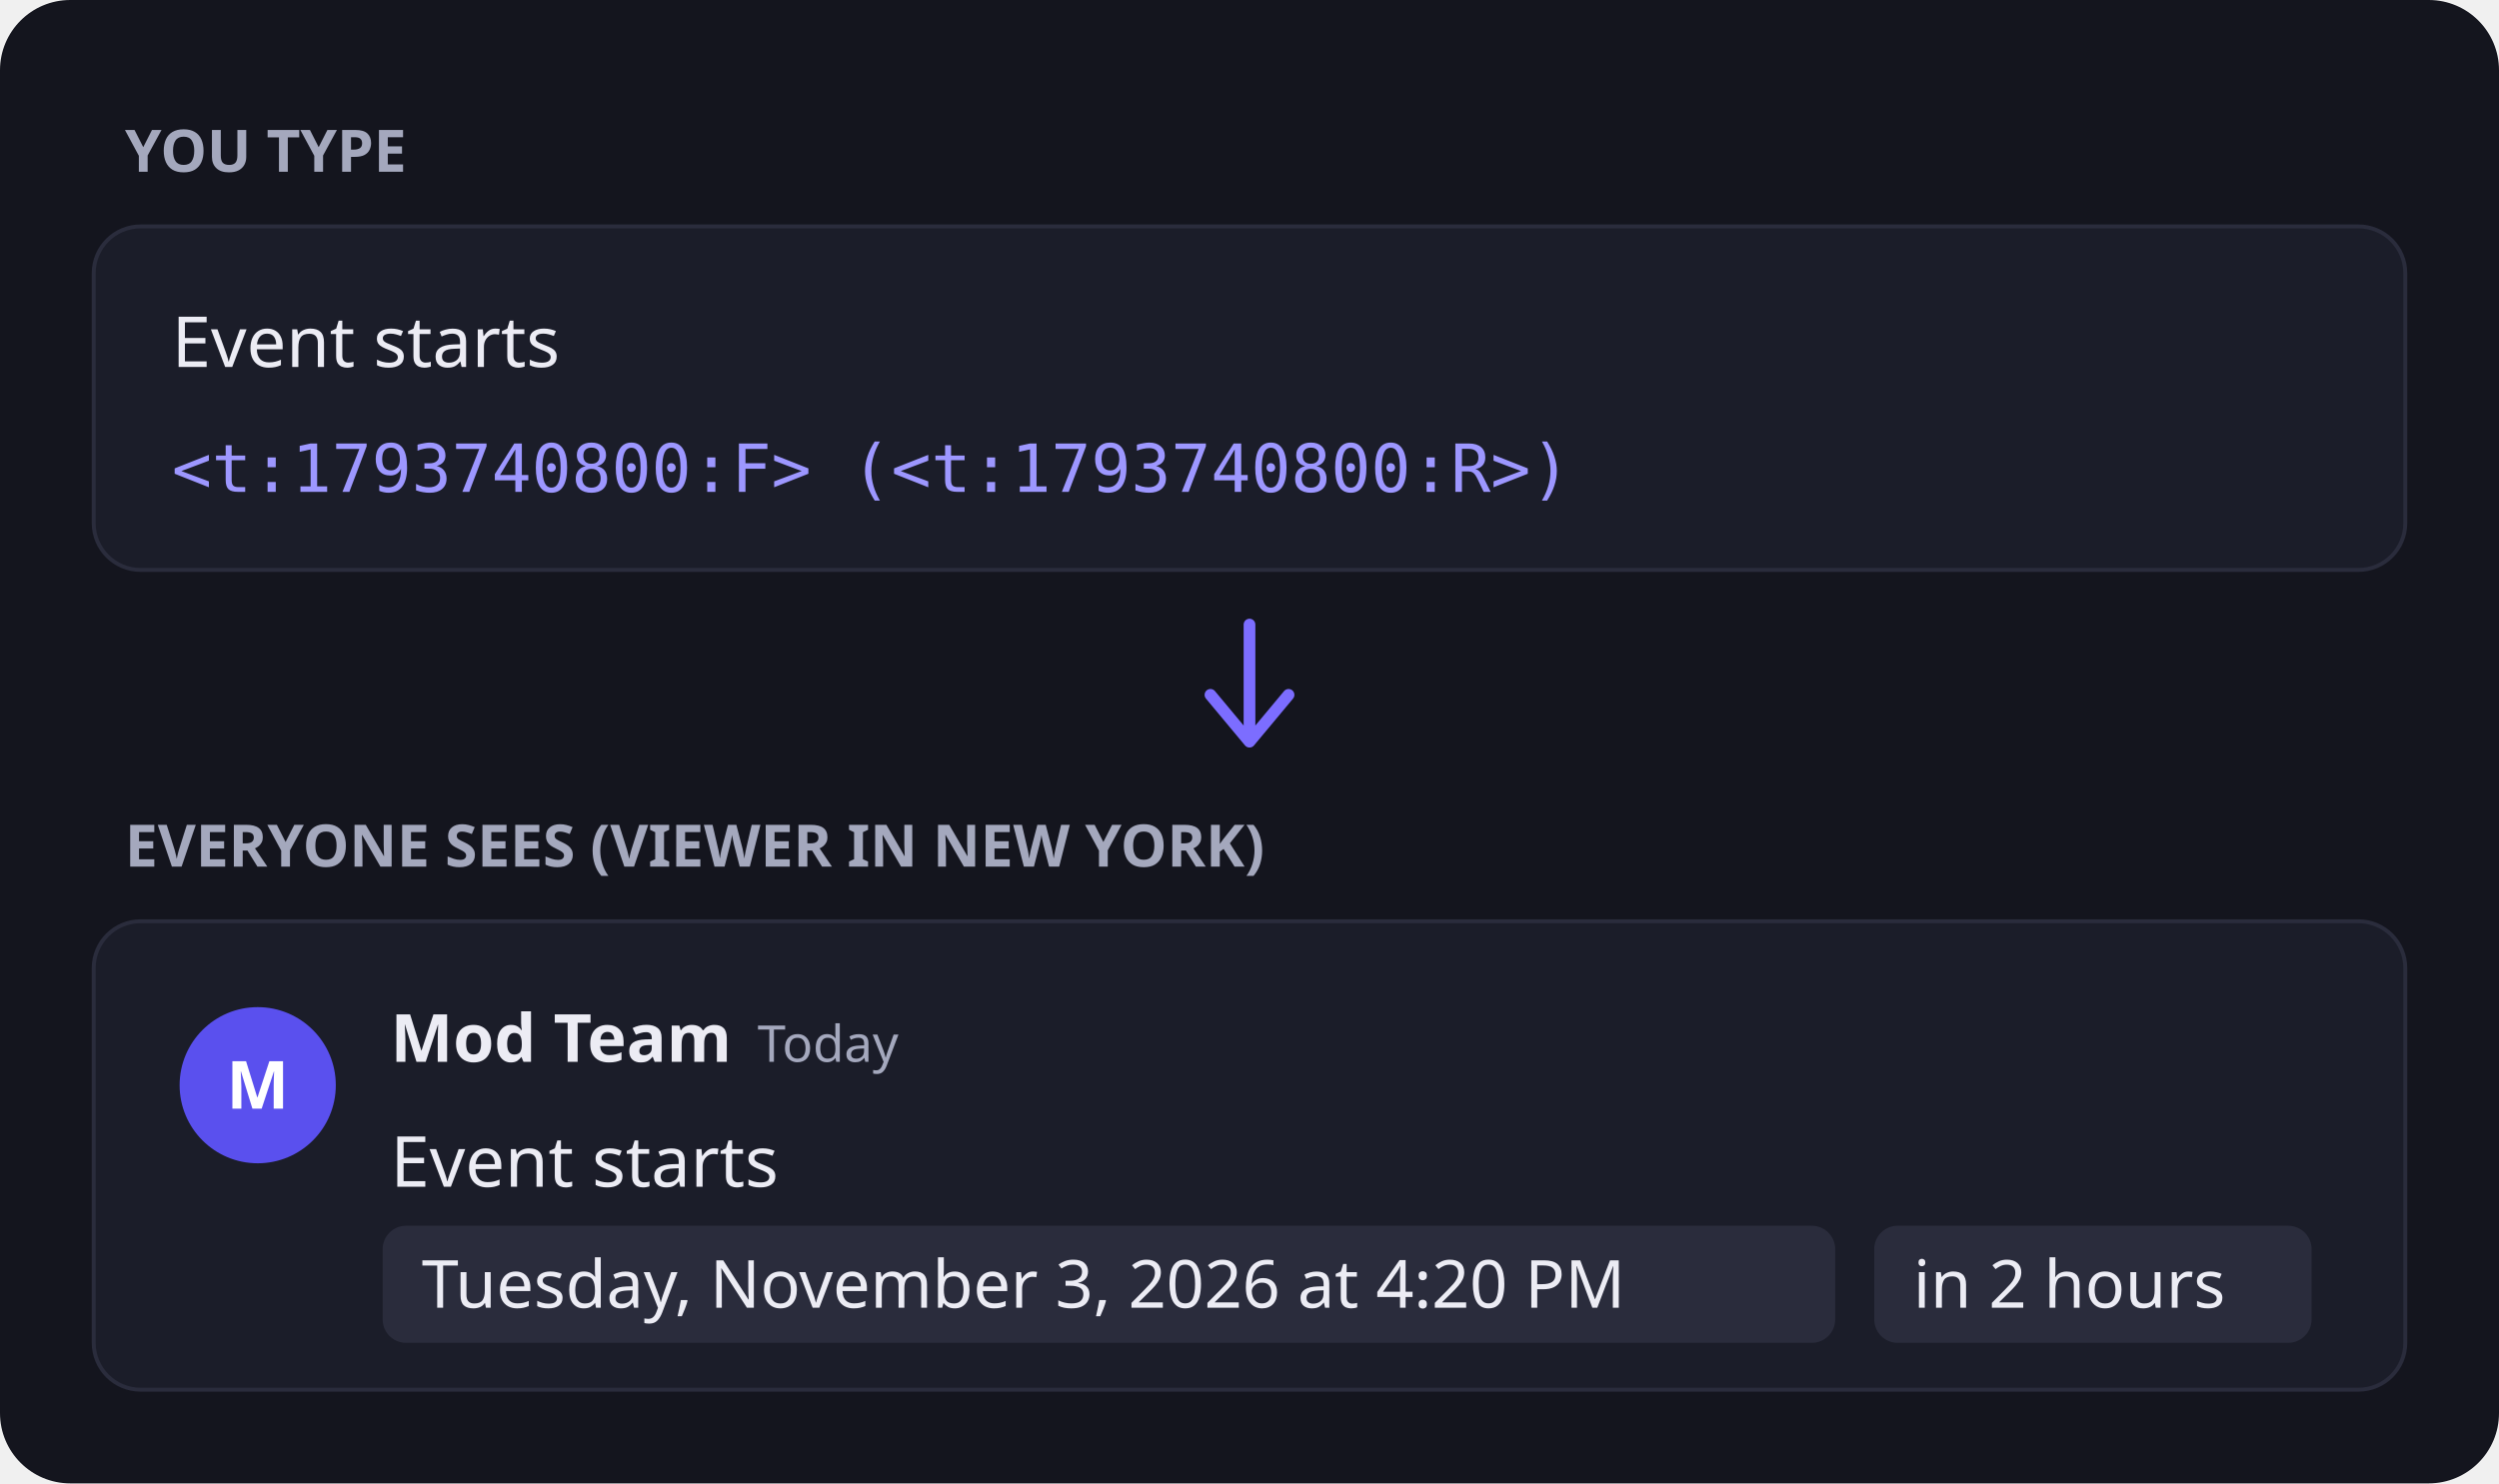
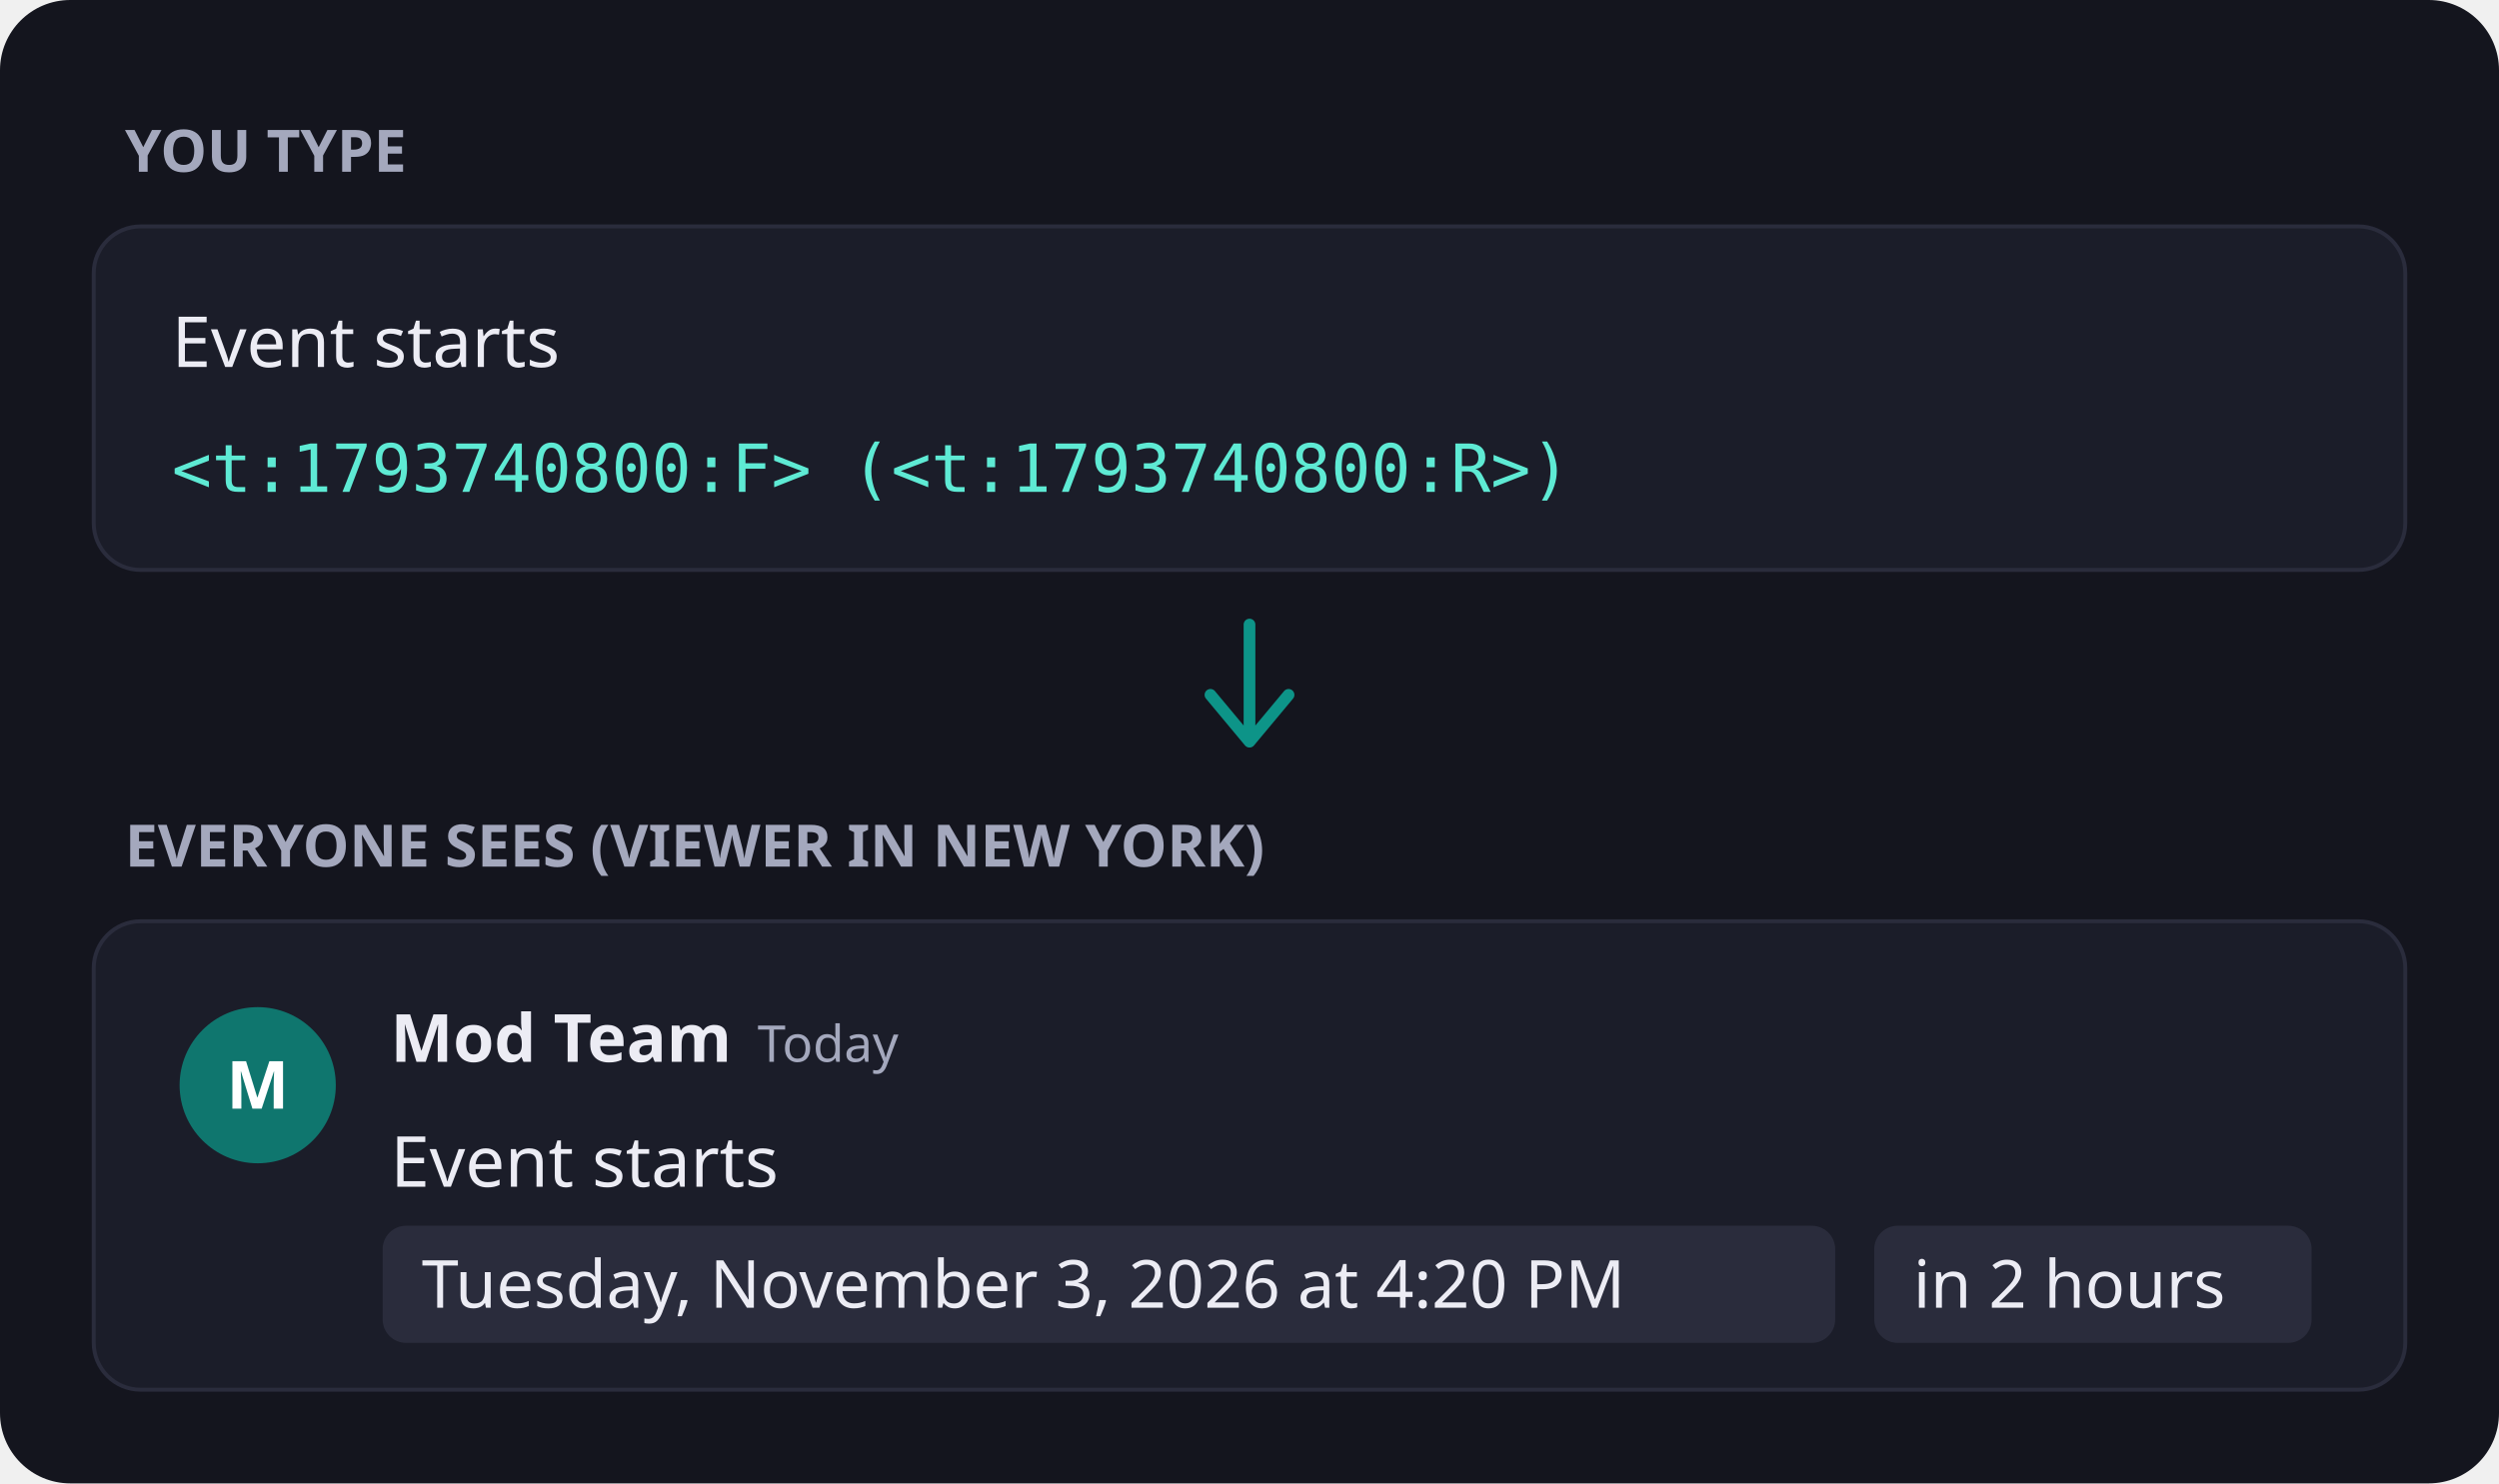
<svg xmlns="http://www.w3.org/2000/svg" viewBox="0 0 640 380" width="640" height="380" role="img">
  <rect width="640" height="380" rx="18" fill="#14151e" />
  <g font-family="system-ui, sans-serif">
    <text x="32" y="44" font-size="15" font-weight="600" fill="#a4a8bd">YOU TYPE</text>
    <rect x="24" y="58" width="592" height="88" rx="12" fill="#1b1d29" stroke="#2a2c3c" />
    <text x="44" y="94" font-size="18" fill="#ececf4">Event starts</text>
-     <text x="44" y="126" font-size="17" fill="#9d97ff" font-family="ui-monospace, Consolas, monospace">&lt;t:1793740800:F&gt; (&lt;t:1793740800:R&gt;)</text>
-     <path d="M320 160 v28 m-10 -10 l10 12 l10 -12" fill="none" stroke="#7c6dff" stroke-width="3" stroke-linecap="round" stroke-linejoin="round" />
+     <text x="44" y="126" font-size="17" fill="#5eead4" font-family="ui-monospace, Consolas, monospace">&lt;t:1793740800:F&gt; (&lt;t:1793740800:R&gt;)</text>
+     <path d="M320 160 v28 m-10 -10 l10 12 l10 -12" fill="none" stroke="#0d9488" stroke-width="3" stroke-linecap="round" stroke-linejoin="round" />
    <text x="32" y="222" font-size="15" font-weight="600" fill="#a4a8bd">EVERYONE SEES (VIEWER IN NEW YORK)</text>
    <rect x="24" y="236" width="592" height="120" rx="12" fill="#1b1d29" stroke="#2a2c3c" />
-     <circle cx="66" cy="278" r="20" fill="#5a50ee" />
+     <circle cx="66" cy="278" r="20" fill="#0f766e" />
    <text x="66" y="284" font-size="17" font-weight="700" fill="#ffffff" text-anchor="middle">M</text>
    <text x="100" y="272" font-size="17" font-weight="700" fill="#ececf4">Mod Team</text>
    <text x="194" y="272" font-size="13" fill="#a4a8bd">Today</text>
    <text x="100" y="304" font-size="18" fill="#ececf4">Event starts</text>
    <rect x="98" y="314" width="372" height="30" rx="6" fill="#2a2c3c" />
    <text x="108" y="335" font-size="17" fill="#ececf4">Tuesday, November 3, 2026 at 4:20 PM</text>
    <rect x="480" y="314" width="112" height="30" rx="6" fill="#2a2c3c" />
    <text x="490" y="335" font-size="17" fill="#ececf4">in 2 hours</text>
  </g>
</svg>
